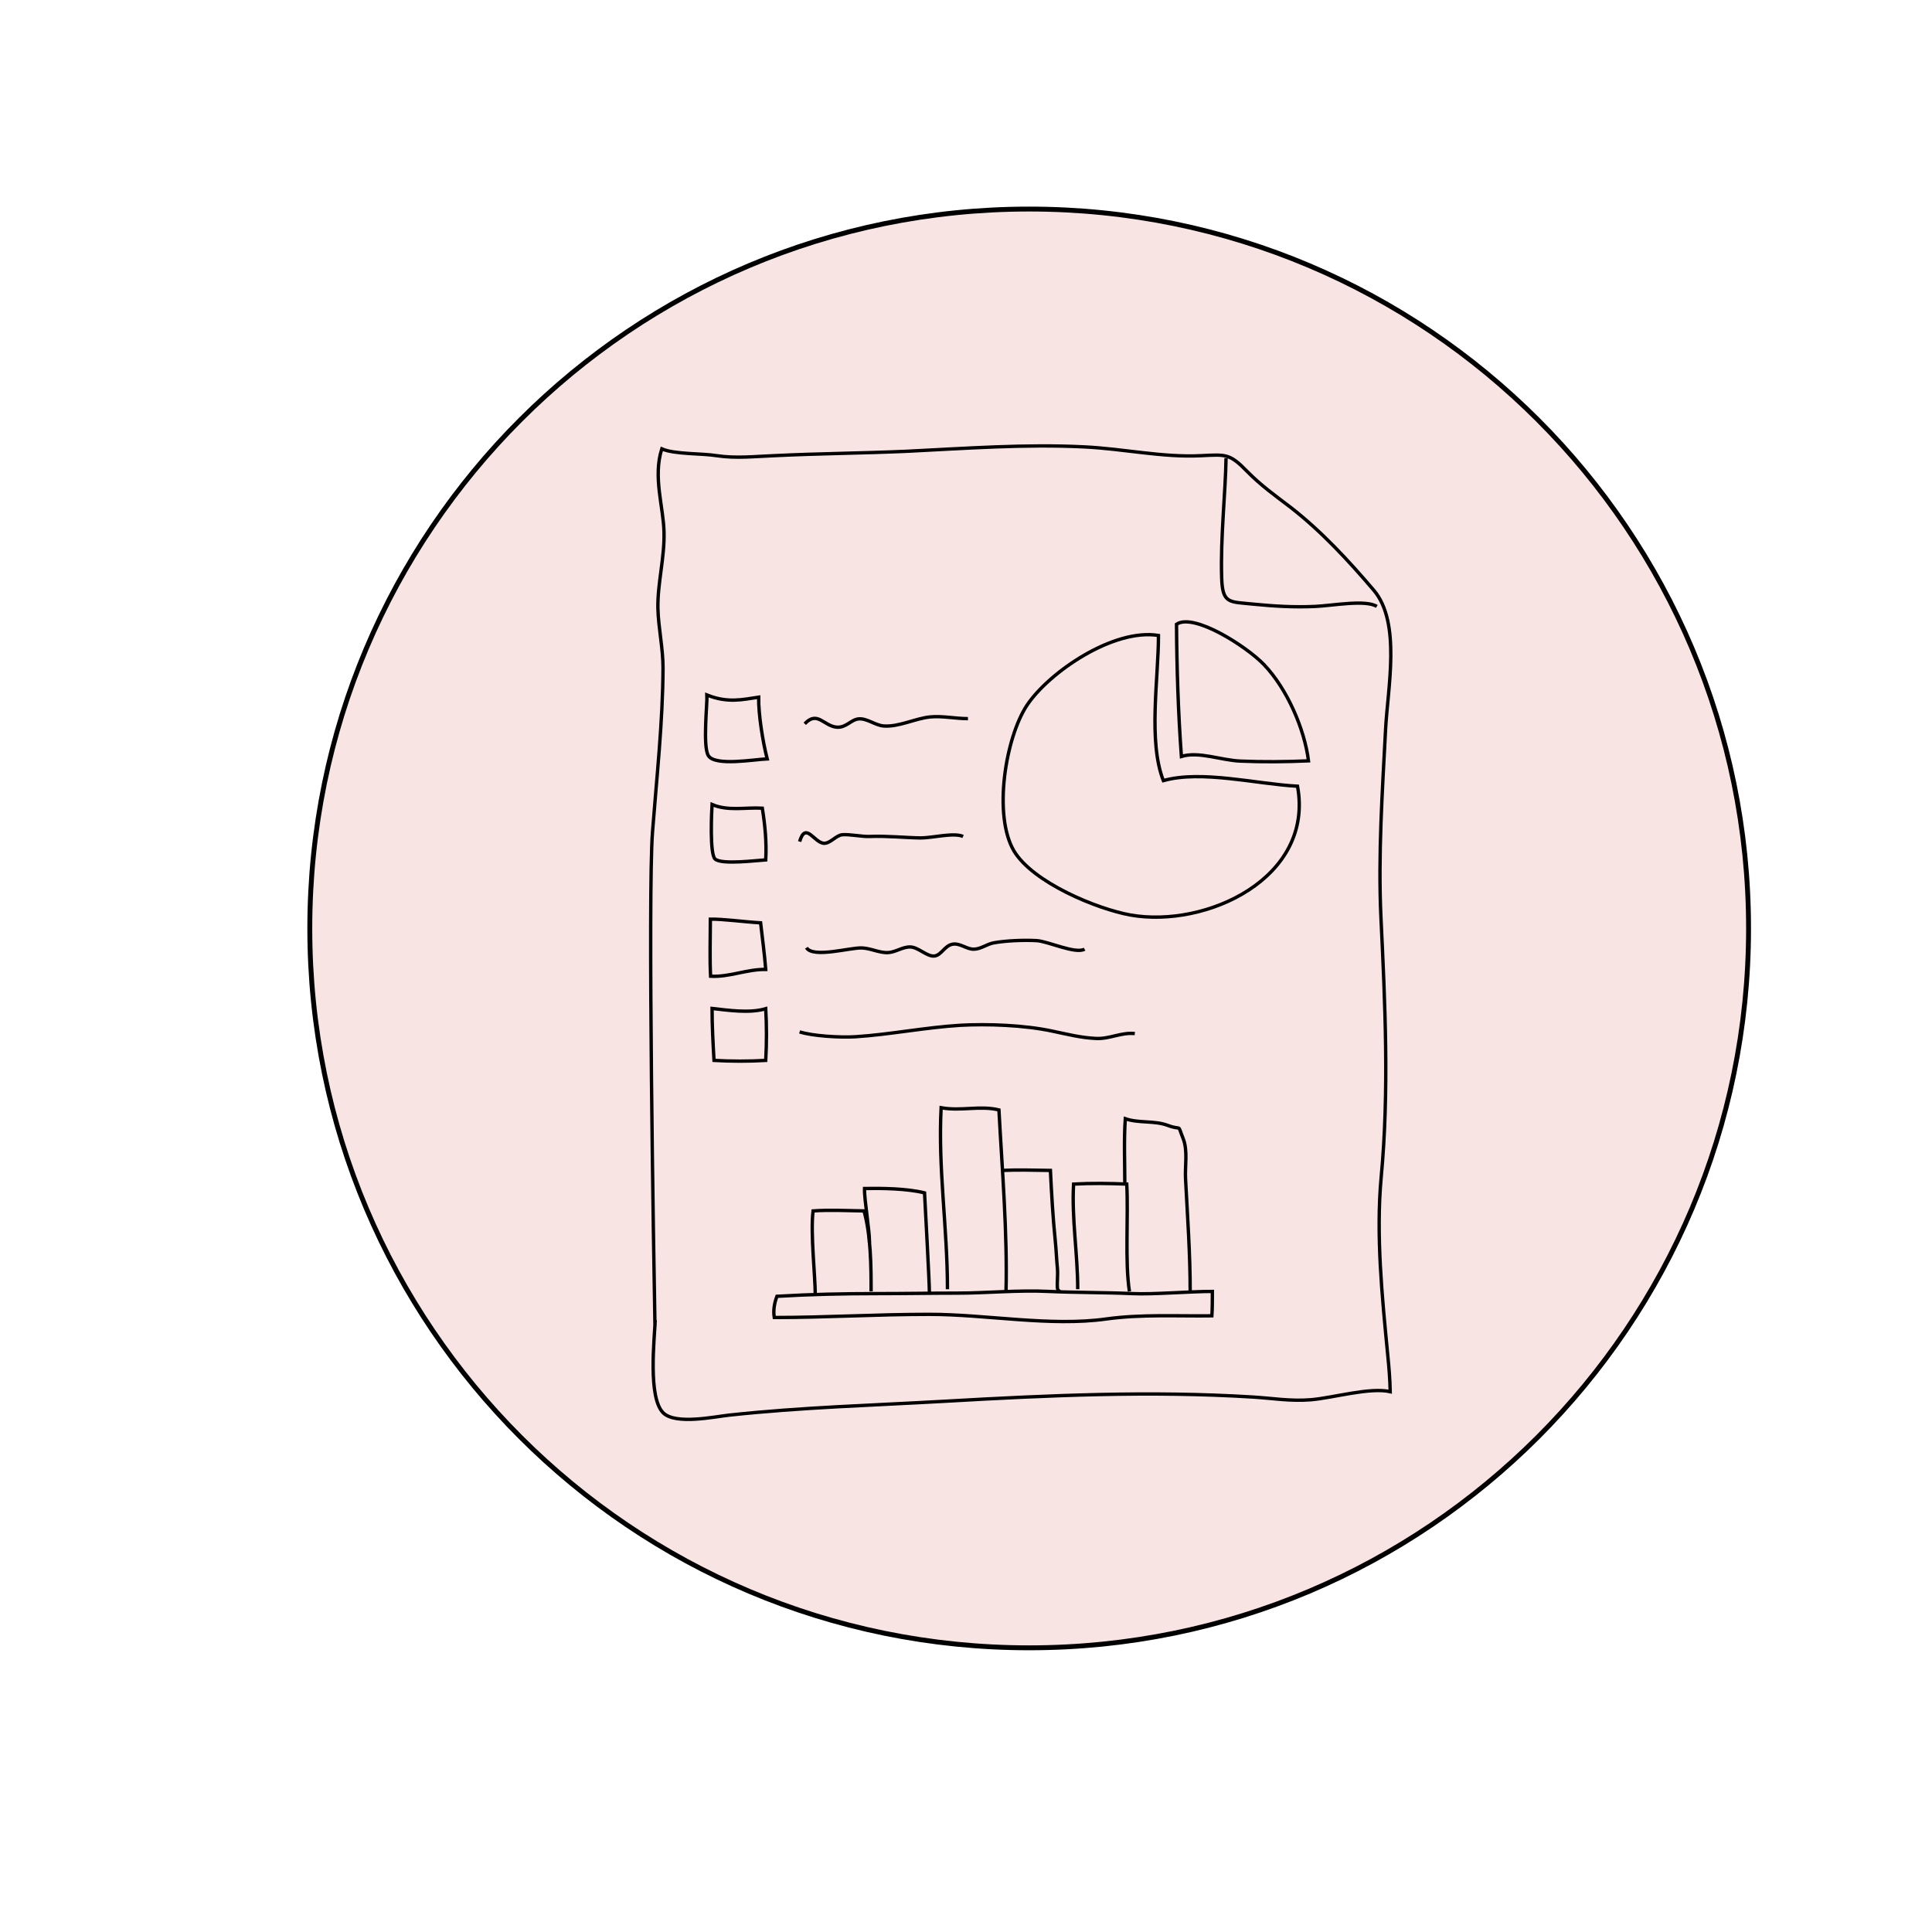
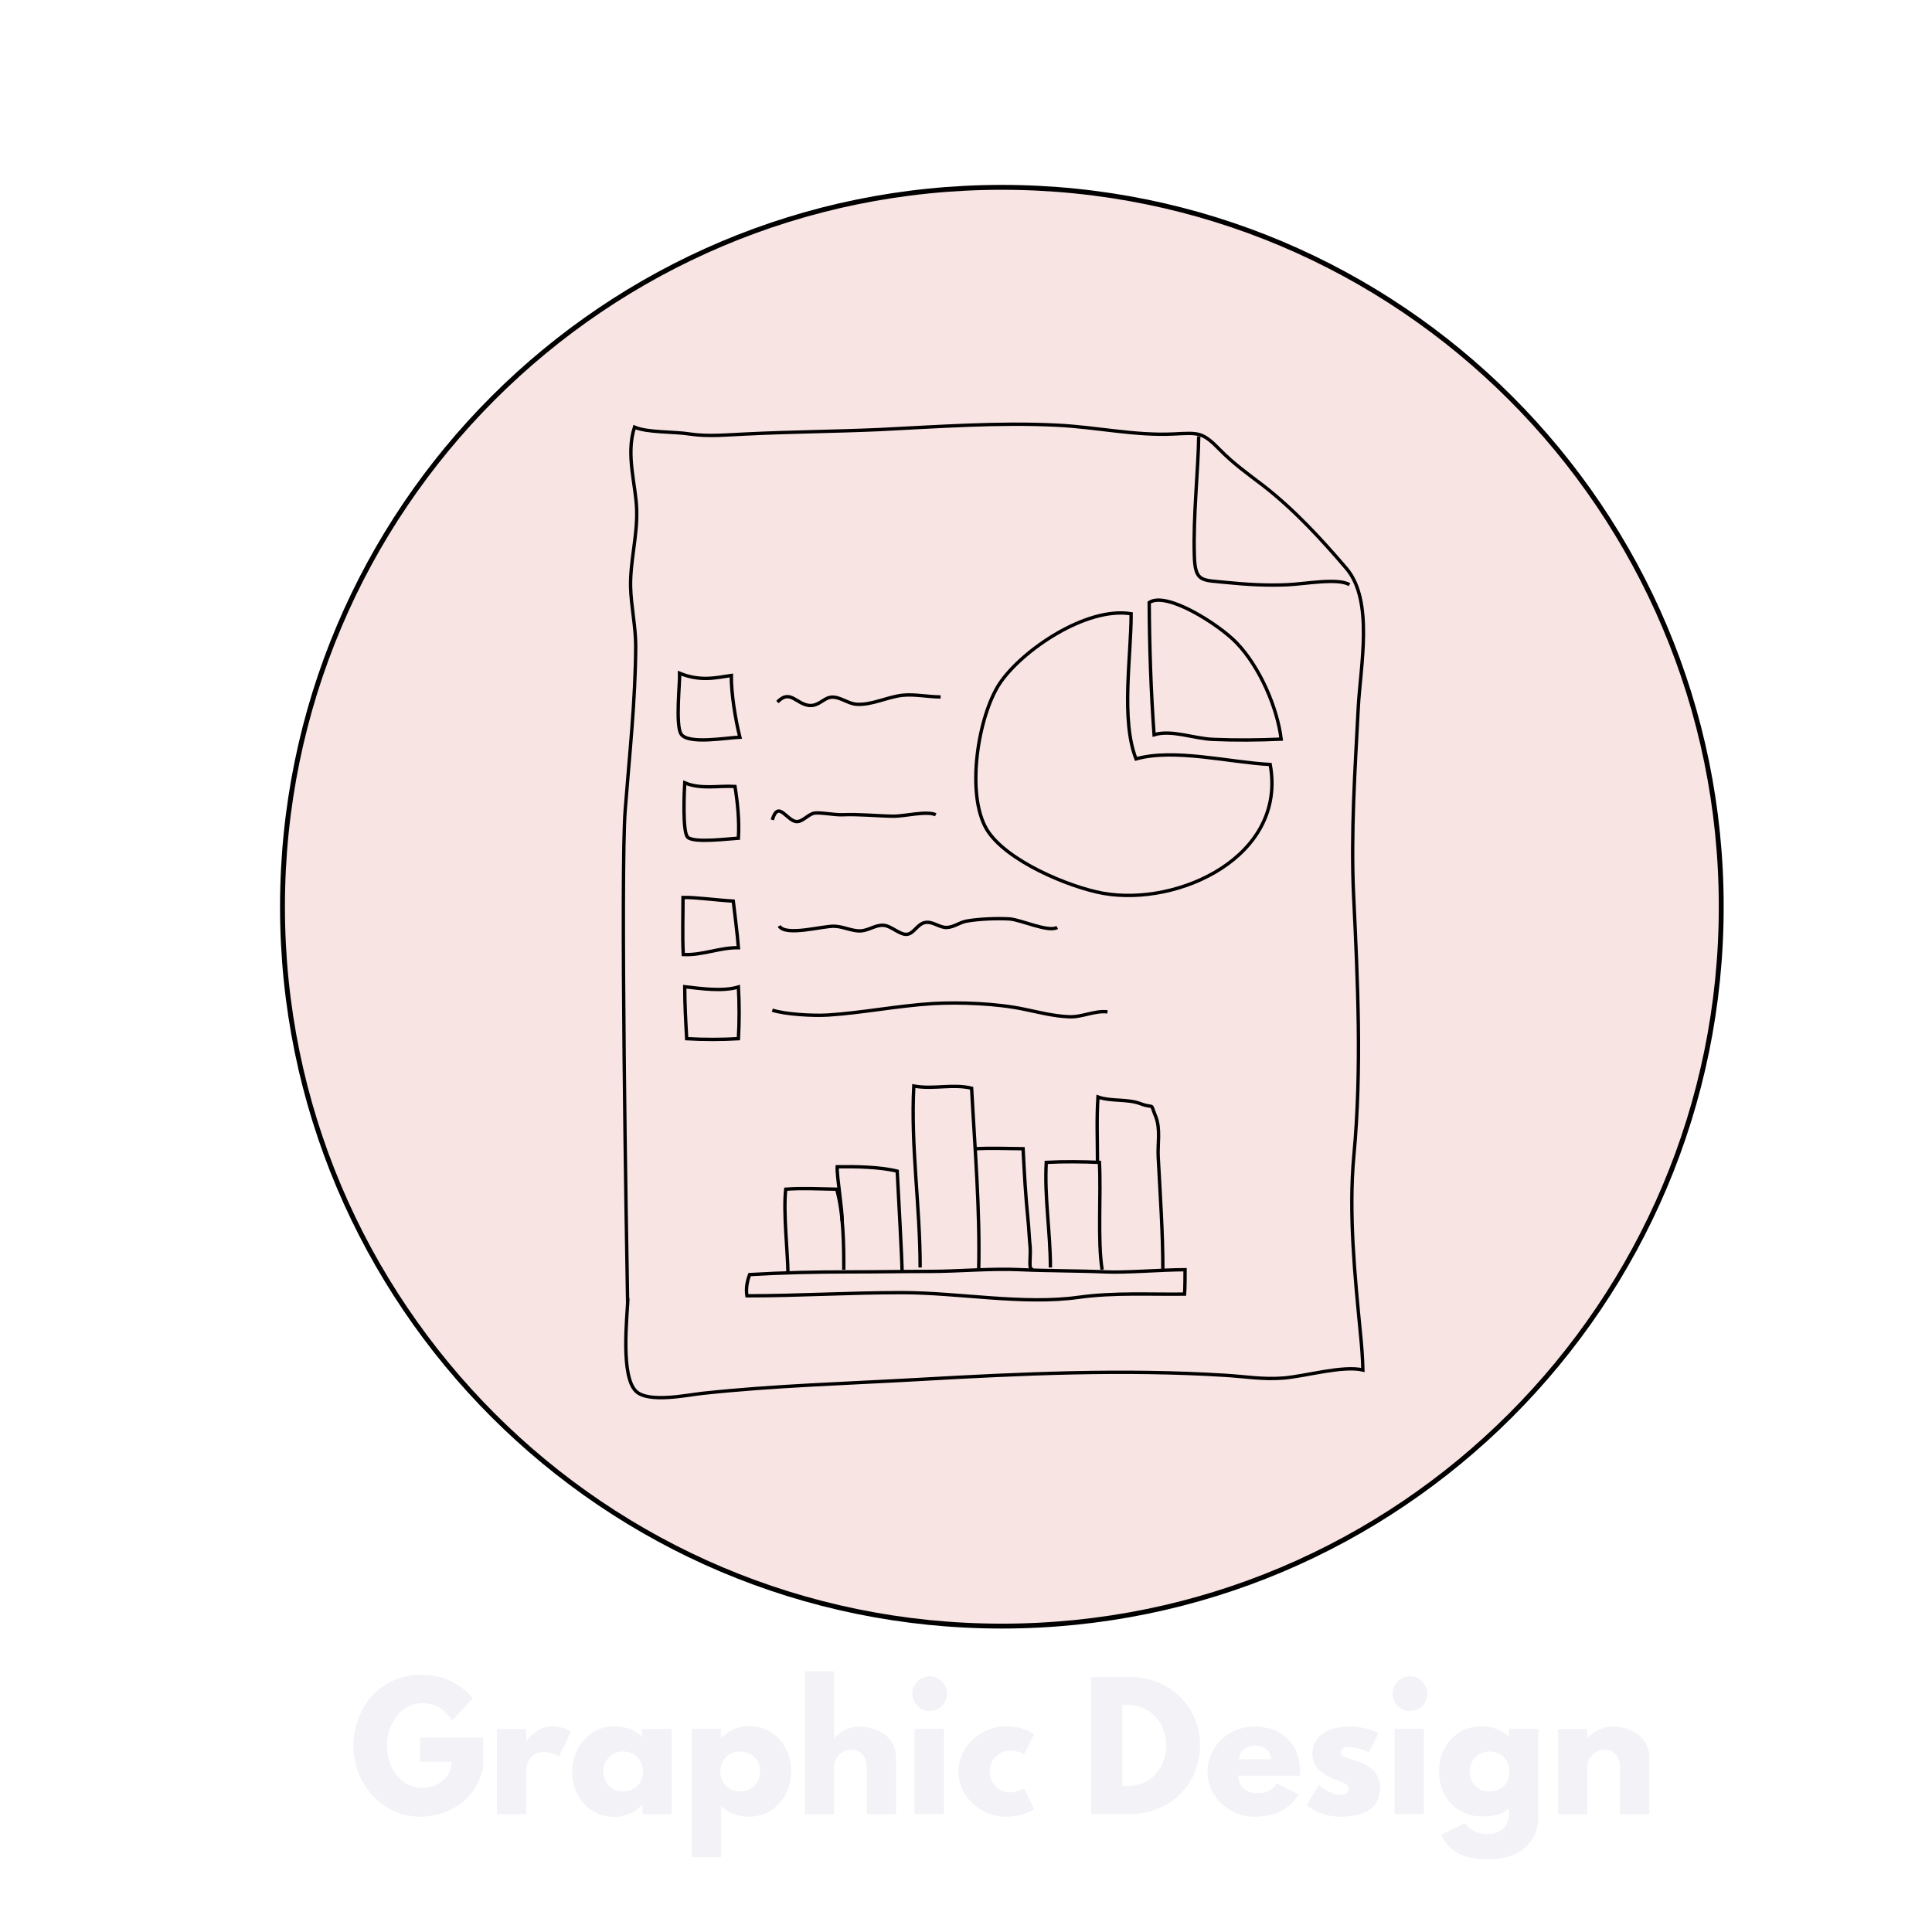
<svg xmlns="http://www.w3.org/2000/svg" version="1.1" id="Layer_1" x="0px" y="0px" viewBox="0 0 792 792" style="enable-background:new 0 0 792 792;" xml:space="preserve">
  <style type="text/css">
	.st0{fill:#F9E4E4;stroke:#000000;stroke-width:2;stroke-miterlimit:10;}
	.st1{fill:none;stroke:#000000;stroke-width:0.742;stroke-miterlimit:10;}
	.st2{fill:none;stroke:#000000;stroke-width:1.381;stroke-miterlimit:10;}
+ 	.st3{fill:#F2F2F7;}
</style>
-   <circle class="st0" cx="421.9" cy="380.6" r="294.9" />
-   <path class="st1" d="M411.5,833.5c0.1-1.9-0.1-4.5-0.7-5.9" />
-   <path class="st1" d="M-229.9,1014.1c0,0.5,0,1,0,1.5" />
-   <path class="st2" d="M268.5,543.7c-0.5-26.5-3-177.2-1-202.8c1.7-22.2,4.2-44.8,4.3-67.1c0-8.2-1.9-16.3-2.1-24.4  c-0.2-10.2,2.8-20.9,2.5-31.3c-0.2-10.2-4.6-22.6-0.9-34.1c5.2,2.3,16.4,1.8,22.5,2.8c8,1.2,15.6,0.3,23.5,0  c18.3-0.9,36.3-1,54.4-1.8c24.2-1.2,48.8-3,72.8-1.8c16.4,0.8,32,4.4,47.9,3.6c10.2-0.5,11.7-0.9,18.9,6.5  c5.6,5.7,11.5,9.9,17.8,14.7c12.6,9.8,23.7,21.8,34.1,34c11.2,13.3,5.7,39.8,4.8,57c-1.3,25.2-3.1,51.4-1.9,77.1  c1.7,35.3,3.4,71.2,0.1,106.5c-2.2,23.7,0.4,49.2,2.7,73c0.5,5,0.9,9.8,1,14.9c-8.3-1.9-23.2,2.5-32.4,3.3  c-8.5,0.7-15.7-0.6-23.9-1.1c-42-2.6-83.8-0.7-125.8,1.7c-29.9,1.7-59.1,2.5-88.8,5.7c-6.3,0.7-21.8,4-27-0.8  c-6.5-6.1-3.7-30.5-3.4-38.1" />
-   <path class="st2" d="M502.6,187.8c-0.2,13.8-2.3,32.6-1.8,48.8c0.3,11.2,3.1,10,13.4,11.1c8.1,0.8,16.4,1.3,24.9,0.9  c7-0.3,20.7-2.9,25.3,0" />
-   <path class="st2" d="M334.2,530.7c0-7.8-2-24.9-0.9-34.3c6.7-0.5,14.2-0.1,20.9,0c2.8,10,2.9,22.5,2.9,33" />
-   <path class="st2" d="M356.4,509.4c0.2-4.3-2.2-18.1-2-22.2c7.5-0.1,17.3,0,24.6,1.8c0.4,7.7,2,36.7,2,41.1" />
-   <path class="st2" d="M388.4,528.5c0-25.4-3.9-49.3-2.6-74.4c8.1,1.5,15.9-1,23.7,0.9c1.3,24.4,3.5,50.2,2.9,74.5" />
-   <path class="st2" d="M410.9,479.8c6.2-0.3,12.5-0.1,19.7,0c0.5,9.9,1,19.1,2,28.9c0.4,4,0.5,7.4,0.9,11.5c0.3,3.3-0.8,10.2,0.9,8.3" />
-   <path class="st2" d="M441.8,528.5c0-14.5-2.5-28.8-1.7-43.1c7.2-0.4,14.6-0.3,21.8,0c0.7,13.3-0.8,32,1.1,44" />
-   <path class="st2" d="M461.1,485.2c0-8.8-0.4-17.8,0.2-26.6c5.4,1.9,11.9,0.7,17.3,2.7c6.3,2.4,3.8-1.1,6.4,5.4c2,5,0.7,11.3,1,16.6  c0.8,15.4,1.9,30.6,1.9,46.1" />
-   <path class="st2" d="M497,529.4c-9.2,0-24.4,1.3-32.7,0.9c-11.4-0.5-23.6-0.4-34.5-0.9c-12.3-0.6-25.6,0.7-37.3,0.7  c-11.7,0-20.8,0.2-33.2,0.2c-13.8,0-27.2,0.3-40.8,1.1c-1,2.6-1.6,5.7-1.1,8.7c21.3,0,41.5-1.3,63.6-1.3c23.3,0,49.6,5.1,72.5,1.9  c14.4-2,29.4-1.1,43.3-1.3C497,536.9,497,530.8,497,529.4z" />
-   <path class="st2" d="M474.9,260.5c0,17.7-4.3,43.4,2,59.5c15.7-4.4,38.1,1.4,55,2.3c6.9,37.6-37.4,58.3-68.5,52.8  c-13.8-2.5-39.9-13.3-47.7-26.2c-8.7-14.6-3.5-46.5,5.3-59.8C430.1,275.5,456.5,257.5,474.9,260.5z" />
-   <path class="st2" d="M482.3,255.9c0.1,18,0.7,36.4,2,54.2c7.1-2.2,16.4,1.6,24.2,1.9c9.2,0.4,18.8,0.3,27.9-0.1  c-1.6-12.9-8.7-29.5-18.3-39.5C511.1,265.1,489.4,251.1,482.3,255.9z" />
-   <path class="st2" d="M289.8,284.9c0.2,3.2-1.8,21.2,0.6,24.9c2.8,4.4,18.8,1.5,24.1,1.3c-1.8-7-3.6-18.2-3.5-25.3  C304.3,286.8,298.3,288.3,289.8,284.9z" />
-   <path class="st2" d="M291.9,329.8c-0.2,3.1-1,20.1,1.2,22.3c2.5,2.5,17.1,0.6,20.8,0.4c0.4-7.4-0.3-14.3-1.4-21.2  C305.6,330.9,298.5,332.6,291.9,329.8z" />
-   <path class="st2" d="M291.2,376.8c0,7.8-0.3,15.7,0.1,23.4c7.8,0.4,14.8-2.9,22.6-2.8c-0.5-6.4-1.4-12.9-2.1-19.1  C304.9,377.9,296.3,376.7,291.2,376.8z" />
-   <path class="st2" d="M291.9,413.4c0,7.2,0.4,14.2,0.8,21.3c6.9,0.4,14.3,0.4,21.2,0c0.4-7,0.4-14.3,0-21.2  C307.3,415.5,298.2,414.1,291.9,413.4z" />
-   <path class="st2" d="M327.8,423c5.1,1.7,16.7,2.4,22.9,2c14.1-0.9,28.4-3.8,43-4.7c11-0.6,26.1-0.1,37.7,2.4  c6.3,1.3,11.5,2.7,17.9,3c5.5,0.3,10.4-2.6,15.9-2" />
-   <path class="st2" d="M330.6,388.5c2.7,4.4,17.9-0.1,22.7,0.1c3.6,0.1,7.2,2.1,10.8,1.9c3.2-0.2,5.9-2.4,9.1-2.3  c3.3,0.1,6.9,4.1,9.9,3.7c2.8-0.4,4.1-4.1,7.2-4.8c3.3-0.7,6,2.2,9.1,2c2.8-0.1,5.2-2.1,8-2.6c5-0.9,12.4-1.2,17.6-0.9  c4.7,0.3,15.9,5.6,19.6,3.5" />
-   <path class="st2" d="M327.8,345c2.5-8.5,6,0.7,10.1,0.7c2.5,0,4.8-3.2,7.3-3.5c2.9-0.3,7.9,0.8,11.2,0.7c7.1-0.3,14.4,0.5,21.1,0.6  c4.7,0,13.6-2.3,17.3-0.6" />
-   <path class="st2" d="M329.9,296.7c5.2-5.5,7.7,0.9,13.1,1.4c3.9,0.3,5.8-3.1,9-3.4c3.4-0.3,6.7,2.6,10.2,2.9  c6.2,0.5,13-3.1,19.1-3.7c4.9-0.5,10.4,0.7,15.5,0.7" />
+   <g>
+     <circle class="st0" cx="410.7" cy="371.7" r="294.9" />
+     <path class="st1" d="M400.3,824.6c0.1-1.9-0.1-4.5-0.7-5.9" />
+     <path class="st1" d="M-241.1,1005.2c0,0.5,0,1,0,1.5" />
+     <path class="st2" d="M257.3,534.8c-0.5-26.5-3-177.2-1-202.8c1.7-22.2,4.2-44.8,4.3-67.1c0-8.2-1.9-16.3-2.1-24.4   c-0.2-10.2,2.8-20.9,2.5-31.3c-0.2-10.2-4.6-22.6-0.9-34.1c5.2,2.3,16.4,1.8,22.5,2.8c8,1.2,15.6,0.3,23.5,0   c18.3-0.9,36.3-1,54.4-1.8c24.2-1.2,48.8-3,72.8-1.8c16.4,0.8,32,4.4,47.9,3.6c10.2-0.5,11.7-0.9,18.9,6.5   c5.6,5.7,11.5,9.9,17.8,14.7c12.6,9.8,23.7,21.8,34.1,34c11.2,13.3,5.7,39.8,4.8,57c-1.3,25.2-3.1,51.4-1.9,77.1   c1.7,35.3,3.4,71.2,0.1,106.5c-2.2,23.7,0.4,49.2,2.7,73c0.5,5,0.9,9.8,1,14.9c-8.3-1.9-23.2,2.5-32.4,3.3   c-8.5,0.7-15.7-0.6-23.9-1.1c-42-2.6-83.8-0.7-125.8,1.7c-29.9,1.7-59.1,2.5-88.8,5.7c-6.3,0.7-21.8,4-27-0.8   c-6.5-6.1-3.7-30.5-3.4-38.1" />
+     <path class="st2" d="M491.4,178.9c-0.2,13.8-2.3,32.6-1.8,48.8c0.3,11.2,3.1,10,13.4,11.1c8.1,0.8,16.4,1.3,24.9,0.9   c7-0.3,20.7-2.9,25.3,0" />
+     <path class="st2" d="M323,521.8c0-7.8-2-24.9-0.9-34.3c6.7-0.5,14.2-0.1,20.9,0c2.8,10,2.9,22.5,2.9,33" />
+     <path class="st2" d="M345.2,500.5c0.2-4.3-2.2-18.1-2-22.2c7.5-0.1,17.3,0,24.6,1.8c0.4,7.7,2,36.7,2,41.1" />
+     <path class="st2" d="M377.2,519.6c0-25.4-3.9-49.3-2.6-74.4c8.1,1.5,15.9-1,23.7,0.9c1.3,24.4,3.5,50.2,2.9,74.5" />
+     <path class="st2" d="M399.7,470.9c6.2-0.3,12.5-0.1,19.7,0c0.5,9.9,1,19.1,2,28.9c0.4,4,0.5,7.4,0.9,11.5c0.3,3.3-0.8,10.2,0.9,8.3   " />
+     <path class="st2" d="M430.6,519.6c0-14.5-2.5-28.8-1.7-43.1c7.2-0.4,14.6-0.3,21.8,0c0.7,13.3-0.8,32,1.1,44" />
+     <path class="st2" d="M449.9,476.3c0-8.8-0.4-17.8,0.2-26.6c5.4,1.9,11.9,0.7,17.3,2.7c6.3,2.4,3.8-1.1,6.4,5.4c2,5,0.7,11.3,1,16.6   c0.8,15.4,1.9,30.6,1.9,46.1" />
+     <path class="st2" d="M485.8,520.5c-9.2,0-24.4,1.3-32.7,0.9c-11.4-0.5-23.6-0.4-34.5-0.9c-12.3-0.6-25.6,0.7-37.3,0.7   c-11.7,0-20.8,0.2-33.2,0.2c-13.8,0-27.2,0.3-40.8,1.1c-1,2.6-1.6,5.7-1.1,8.7c21.3,0,41.5-1.3,63.6-1.3c23.3,0,49.6,5.1,72.5,1.9   c14.4-2,29.4-1.1,43.3-1.3C485.8,528,485.8,521.9,485.8,520.5z" />
+     <path class="st2" d="M463.7,251.6c0,17.7-4.3,43.4,2,59.5c15.7-4.4,38.1,1.4,55,2.3c6.9,37.6-37.4,58.3-68.5,52.8   c-13.8-2.5-39.9-13.3-47.7-26.2c-8.7-14.6-3.5-46.5,5.3-59.8C418.9,266.6,445.3,248.6,463.7,251.6z" />
+     <path class="st2" d="M471.1,247c0.1,18,0.7,36.4,2,54.2c7.1-2.2,16.4,1.6,24.2,1.9c9.2,0.4,18.8,0.3,27.9-0.1   c-1.6-12.9-8.7-29.5-18.3-39.5C499.9,256.2,478.2,242.2,471.1,247z" />
+     <path class="st2" d="M278.6,276c0.2,3.2-1.8,21.2,0.6,24.9c2.8,4.4,18.8,1.5,24.1,1.3c-1.8-7-3.6-18.2-3.5-25.3   C293.1,277.9,287.1,279.4,278.6,276z" />
+     <path class="st2" d="M280.7,320.9c-0.2,3.1-1,20.1,1.2,22.3c2.5,2.5,17.1,0.6,20.8,0.4c0.4-7.4-0.3-14.3-1.4-21.2   C294.4,322,287.3,323.7,280.7,320.9z" />
+     <path class="st2" d="M280,367.9c0,7.8-0.3,15.7,0.1,23.4c7.8,0.4,14.8-2.9,22.6-2.8c-0.5-6.4-1.4-12.9-2.1-19.1   C293.7,369,285.1,367.8,280,367.9z" />
+     <path class="st2" d="M280.7,404.5c0,7.2,0.4,14.2,0.8,21.3c6.9,0.4,14.3,0.4,21.2,0c0.4-7,0.4-14.3,0-21.2   C296.1,406.6,287,405.2,280.7,404.5z" />
+     <path class="st2" d="M316.6,414.1c5.1,1.7,16.7,2.4,22.9,2c14.1-0.9,28.4-3.8,43-4.7c11-0.6,26.1-0.1,37.7,2.4   c6.3,1.3,11.5,2.7,17.9,3c5.5,0.3,10.4-2.6,15.9-2" />
+     <path class="st2" d="M319.4,379.6c2.7,4.4,17.9-0.1,22.7,0.1c3.6,0.1,7.2,2.1,10.8,1.9c3.2-0.2,5.9-2.4,9.1-2.3   c3.3,0.1,6.9,4.1,9.9,3.7c2.8-0.4,4.1-4.1,7.2-4.8c3.3-0.7,6,2.2,9.1,2c2.8-0.1,5.2-2.1,8-2.6c5-0.9,12.4-1.2,17.6-0.9   c4.7,0.3,15.9,5.6,19.6,3.5" />
+     <path class="st2" d="M316.6,336.1c2.5-8.5,6,0.7,10.1,0.7c2.5,0,4.8-3.2,7.3-3.5c2.9-0.3,7.9,0.8,11.2,0.7   c7.1-0.3,14.4,0.5,21.1,0.6c4.7,0,13.6-2.3,17.3-0.6" />
+     <path class="st2" d="M318.7,287.8c5.2-5.5,7.7,0.9,13.1,1.4c3.9,0.3,5.8-3.1,9-3.4c3.4-0.3,6.7,2.6,10.2,2.9   c6.2,0.5,13-3.1,19.1-3.7c4.9-0.5,10.4,0.7,15.5,0.7" />
+     <g>
+       <path class="st3" d="M198.1,724.4c-3.1,14.2-14.9,20.3-25.9,20.3c-15.1,0-27.3-13-27.3-29c0-16.1,11.6-29.1,27.3-29.1    c9.9,0,16.7,3.7,21.6,9.6l-8.4,9.2c-3.3-5.2-7.5-7.2-12.5-7.2c-7.9,0-14.3,7.8-14.3,17.5c0,9.5,6.4,17.3,14.3,17.3    c6.1,0,12.2-3.9,12.2-10.8h-12.9v-9.9h25.9V724.4z" />
+       <path class="st3" d="M203.7,708.8h12v5h0.1c0,0,3.8-6.1,10.7-6.1c4.5,0,7.6,2.2,7.6,2.2l-5,10.2c0,0-2.2-1.9-6.3-1.9    c-6.3,0-7.1,6.2-7.1,7.1v18.4h-12V708.8z" />
+       <path class="st3" d="M251.9,707.7c4.7,0,8.6,1.6,11.4,4.4v-3.3h12v34.9h-11.9v-3.9h-0.1c-2.6,2.9-6.7,5-11.4,5    c-10.2,0-17.3-8.2-17.3-18.4S241.7,707.7,251.9,707.7z M255.5,734.4c4.7,0,8.1-3.4,8.1-8.2c0-4.8-3.6-8.2-8.1-8.2    c-4.6,0-8.2,3.4-8.2,8.2C247.3,731,250.6,734.4,255.5,734.4z" />
+       <path class="st3" d="M307,744.7c-4.7,0-8.6-1.6-11.4-4.4v21h-12v-52.6h11.9v3.9h0.1c2.6-2.9,6.7-5,11.4-5    c10.2,0,17.3,8.2,17.3,18.4C324.3,736.4,317.2,744.7,307,744.7z M303.4,718c-4.7,0-8.1,3.4-8.1,8.2c0,4.8,3.6,8.2,8.1,8.2    c4.6,0,8.2-3.4,8.2-8.2C311.5,721.4,308.2,718,303.4,718z" />
+       <path class="st3" d="M329.9,685.2h12v27.3h0.1c2.7-2.7,6.2-4.7,10-4.7c6.4,0,15.3,3.2,15.3,12.9v23h-12v-19.7    c0-3.5-2.4-6.8-6.3-6.8c-3.6,0-7.1,3.3-7.1,6.8v19.7h-12V685.2z" />
+       <path class="st3" d="M388.2,694.3c0,3.9-3.2,7.1-7.1,7.1c-3.9,0-7.1-3.2-7.1-7.1s3.2-7.1,7.1-7.1    C385,687.2,388.2,690.4,388.2,694.3z M374.9,743.6h12v-34.9h-12V743.6z" />
+       <path class="st3" d="M405.7,726.2c0,4.8,3.7,8.6,8.3,8.6c3.6,0,5.8-1.6,5.8-1.6l4.1,8.4c0,0-3.9,3.1-11.7,3.1    c-10.1,0-19.3-8.2-19.3-18.4c0-10.3,9.2-18.6,19.3-18.6c7.8,0,11.7,3.3,11.7,3.3l-4.1,8.2c0,0-2.2-1.6-5.8-1.6    C409.4,717.6,405.7,721.4,405.7,726.2z" />
+       <path class="st3" d="M463.6,687.5c15.4,0,28.3,11.7,28.3,28c0,16.4-12.9,28.1-28.3,28.1h-16.3v-56.1H463.6z M462.1,732.2    c9.5,0,15.9-7.2,16-16.6c0-9.4-6.5-16.7-16-16.7h-2v33.2H462.1z" />
+       <path class="st3" d="M507.6,727.9c0,5.4,4.5,7.2,7.5,7.2c3.9,0,5.6-0.7,8.5-3.9l8.7,4.4c-3.9,6.6-10.3,9.1-18.1,9.1    c-10.5,0-19.2-8.3-19.2-18.4c0-10.2,8.6-18.5,19.2-18.5c10.6,0,18.7,6.3,18.7,18.5c0,0.5,0,1.2-0.1,1.6H507.6z M521.2,721.2    c-0.5-3.7-3.1-5.6-6.6-5.6c-4.1,0-6.5,2.4-6.7,5.6H521.2z" />
+       <path class="st3" d="M565.1,710.5l-3.9,7.9c0,0-4.1-2.2-7.8-2.2c-2.7,0-3.7,0.5-3.7,2.1c0,1.8,2.4,2.4,5.4,3.3    c4.6,1.4,10.6,4,10.6,11.2c0,10.3-9.4,11.9-16.5,11.9c-8.4,0-13.5-4.7-13.5-4.7l4.9-8.2c0,0,4.8,4,8.6,4c1.7,0,3.7-0.2,3.7-2.5    c0-2.5-3.8-2.7-7.8-4.8c-3.5-1.8-7.1-4.3-7.1-9.5c0-7.1,6.1-11.2,15.2-11.2C560.2,707.7,565.1,710.5,565.1,710.5z" />
+       <path class="st3" d="M585.1,694.3c0,3.9-3.2,7.1-7.1,7.1c-3.9,0-7.1-3.2-7.1-7.1s3.2-7.1,7.1-7.1    C581.9,687.2,585.1,690.4,585.1,694.3z M571.7,743.6h12v-34.9h-12V743.6z" />
+       <path class="st3" d="M600.6,747.4c1.3,2.1,4.2,4.5,9.5,4.5c3.3,0,8.5-2,8.5-8.2v-2.6c-2.6,2.9-6.7,3.5-11.4,3.5    c-10.2,0-17.3-8.2-17.3-18.4s7.1-18.5,17.3-18.5c4.6,0,8.4,1.5,11.2,4.1h0.2v-3.1h12v35.8c0,11.7-8.6,17.7-20.5,17.7    c-7.3,0-15.6-1.6-19.3-10.1L600.6,747.4z M610.7,734.4c4.7,0,8.1-3.4,8.1-8.2c0-4.8-3.6-8.2-8.1-8.2c-4.6,0-8.2,3.4-8.2,8.2    C602.5,731,605.8,734.4,610.7,734.4z" />
+       <path class="st3" d="M638.7,708.8h12v3.7h0.1c2.7-2.7,6.2-4.7,10-4.7c6.4,0,15.3,3.2,15.3,12.9v23h-12v-19.7    c0-3.5-2.4-6.8-6.3-6.8c-3.6,0-7.1,3.3-7.1,6.8v19.7h-12V708.8z" />
+     </g>
+   </g>
</svg>
